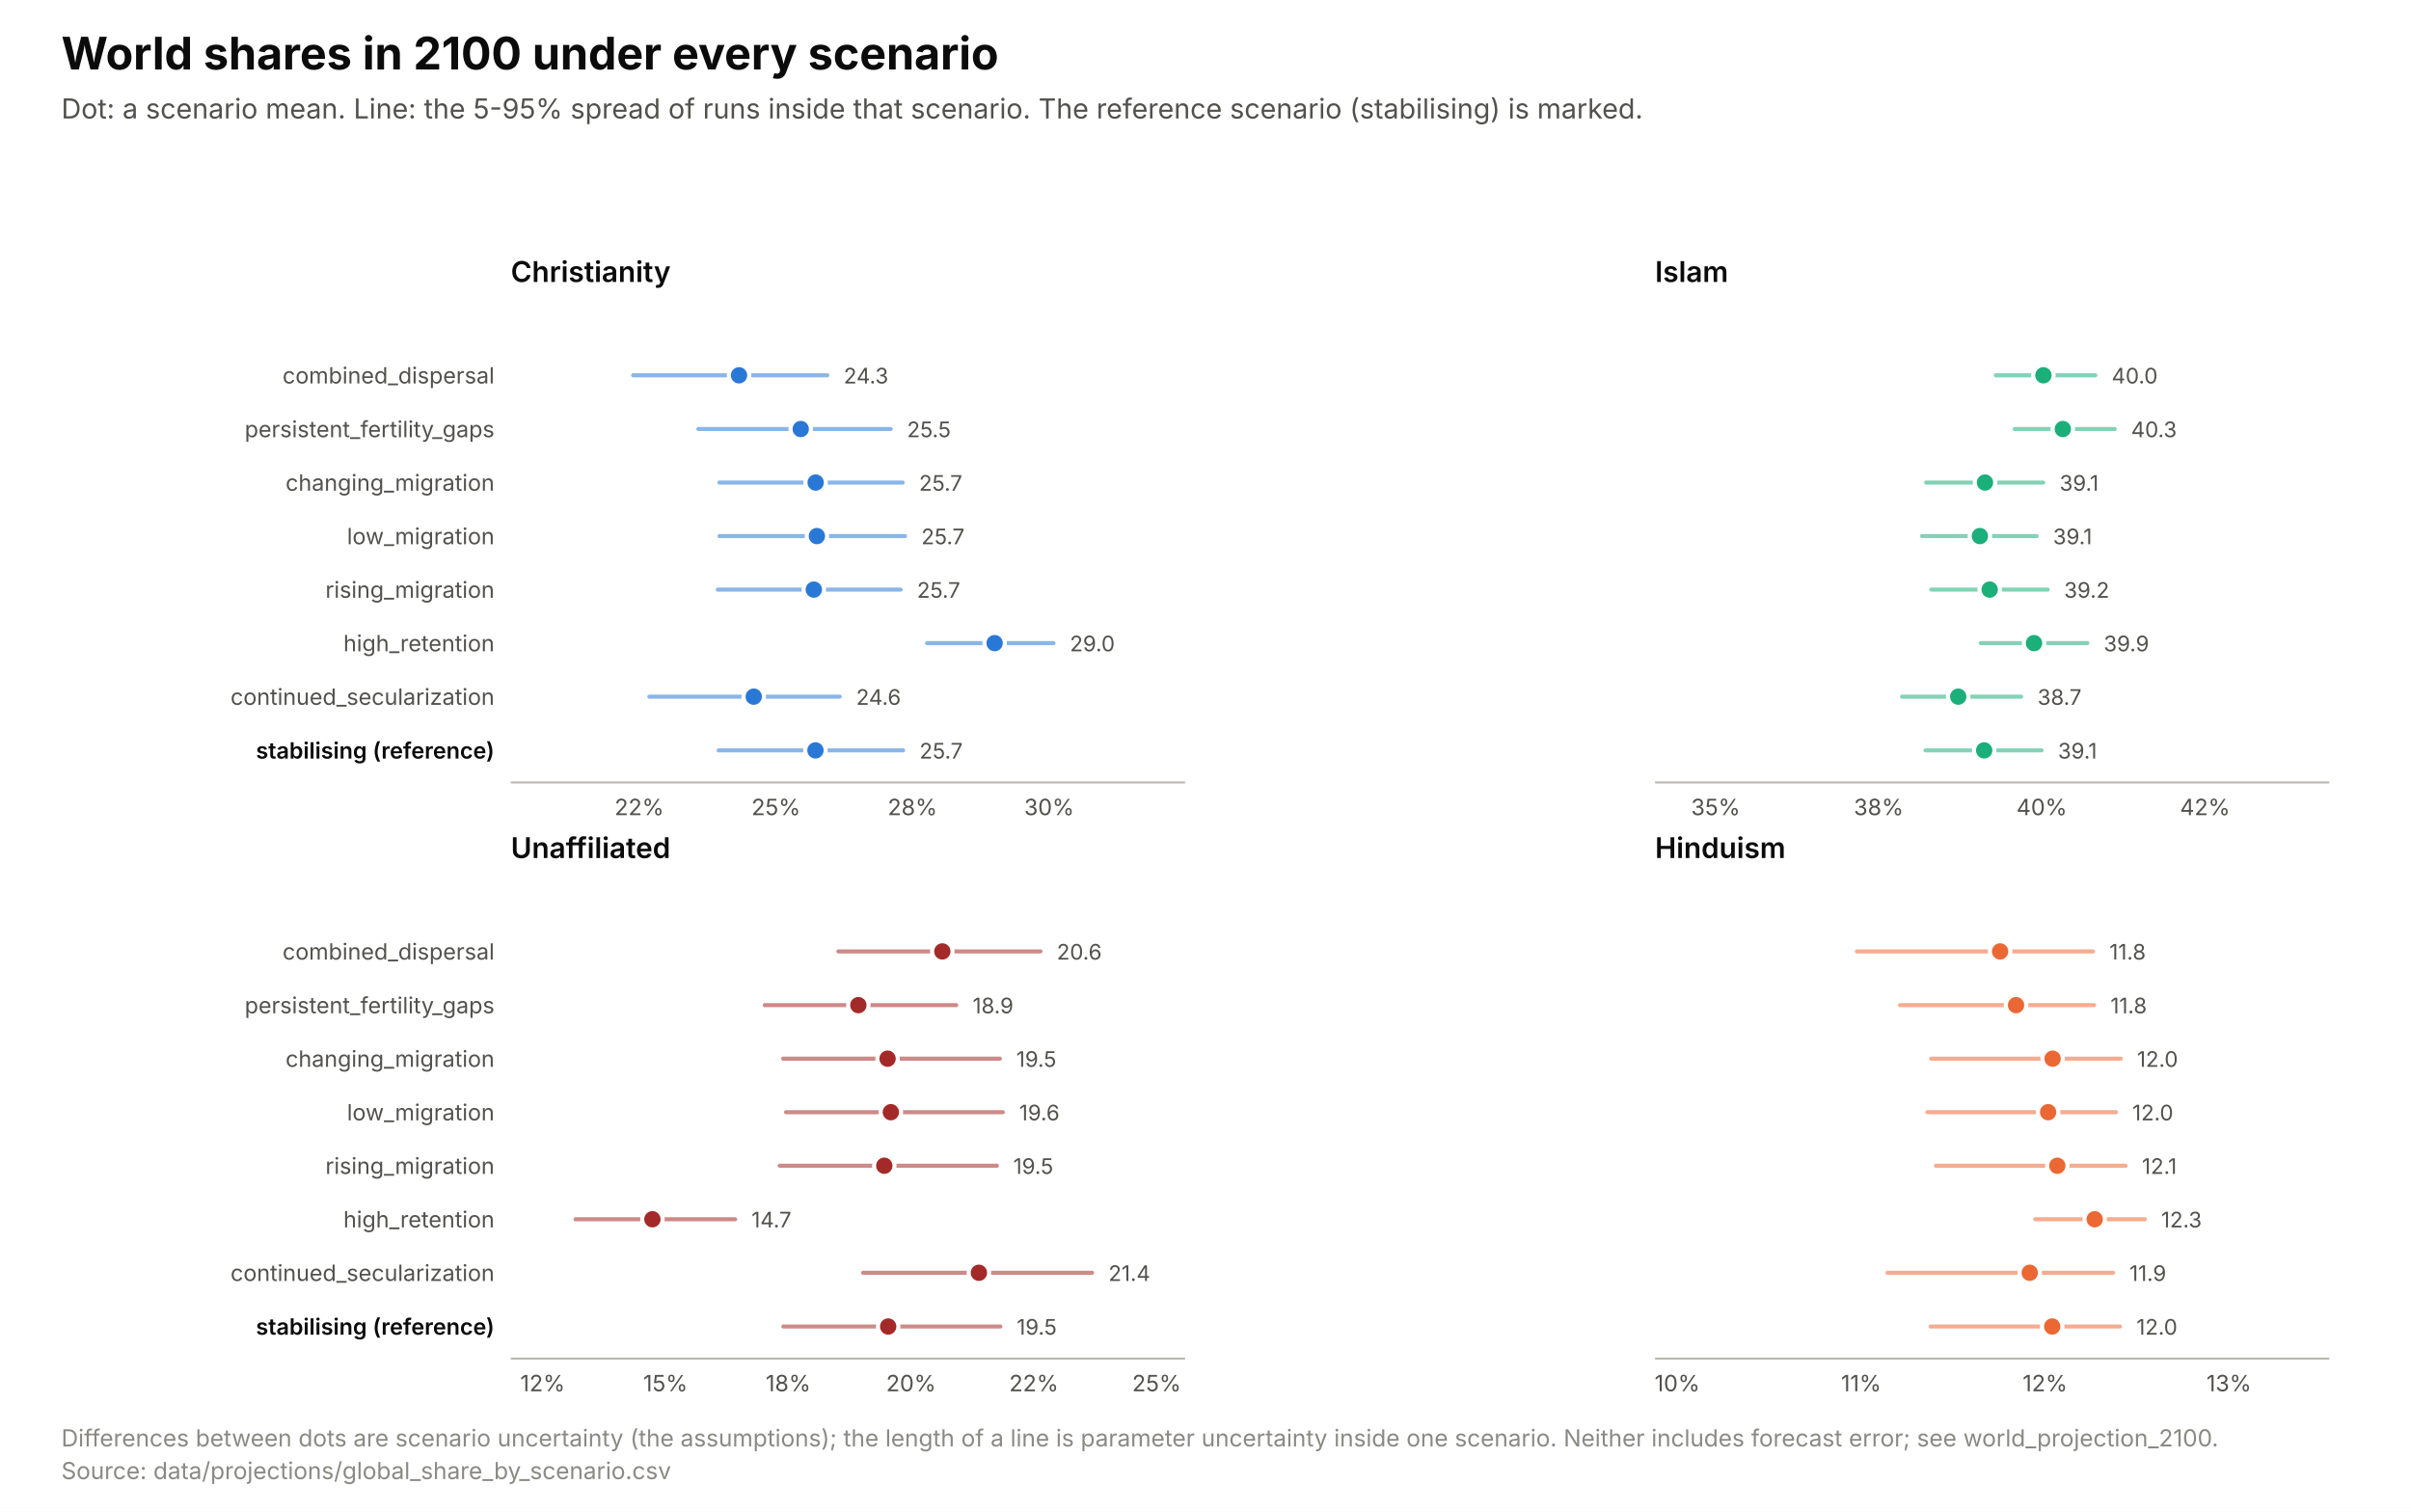
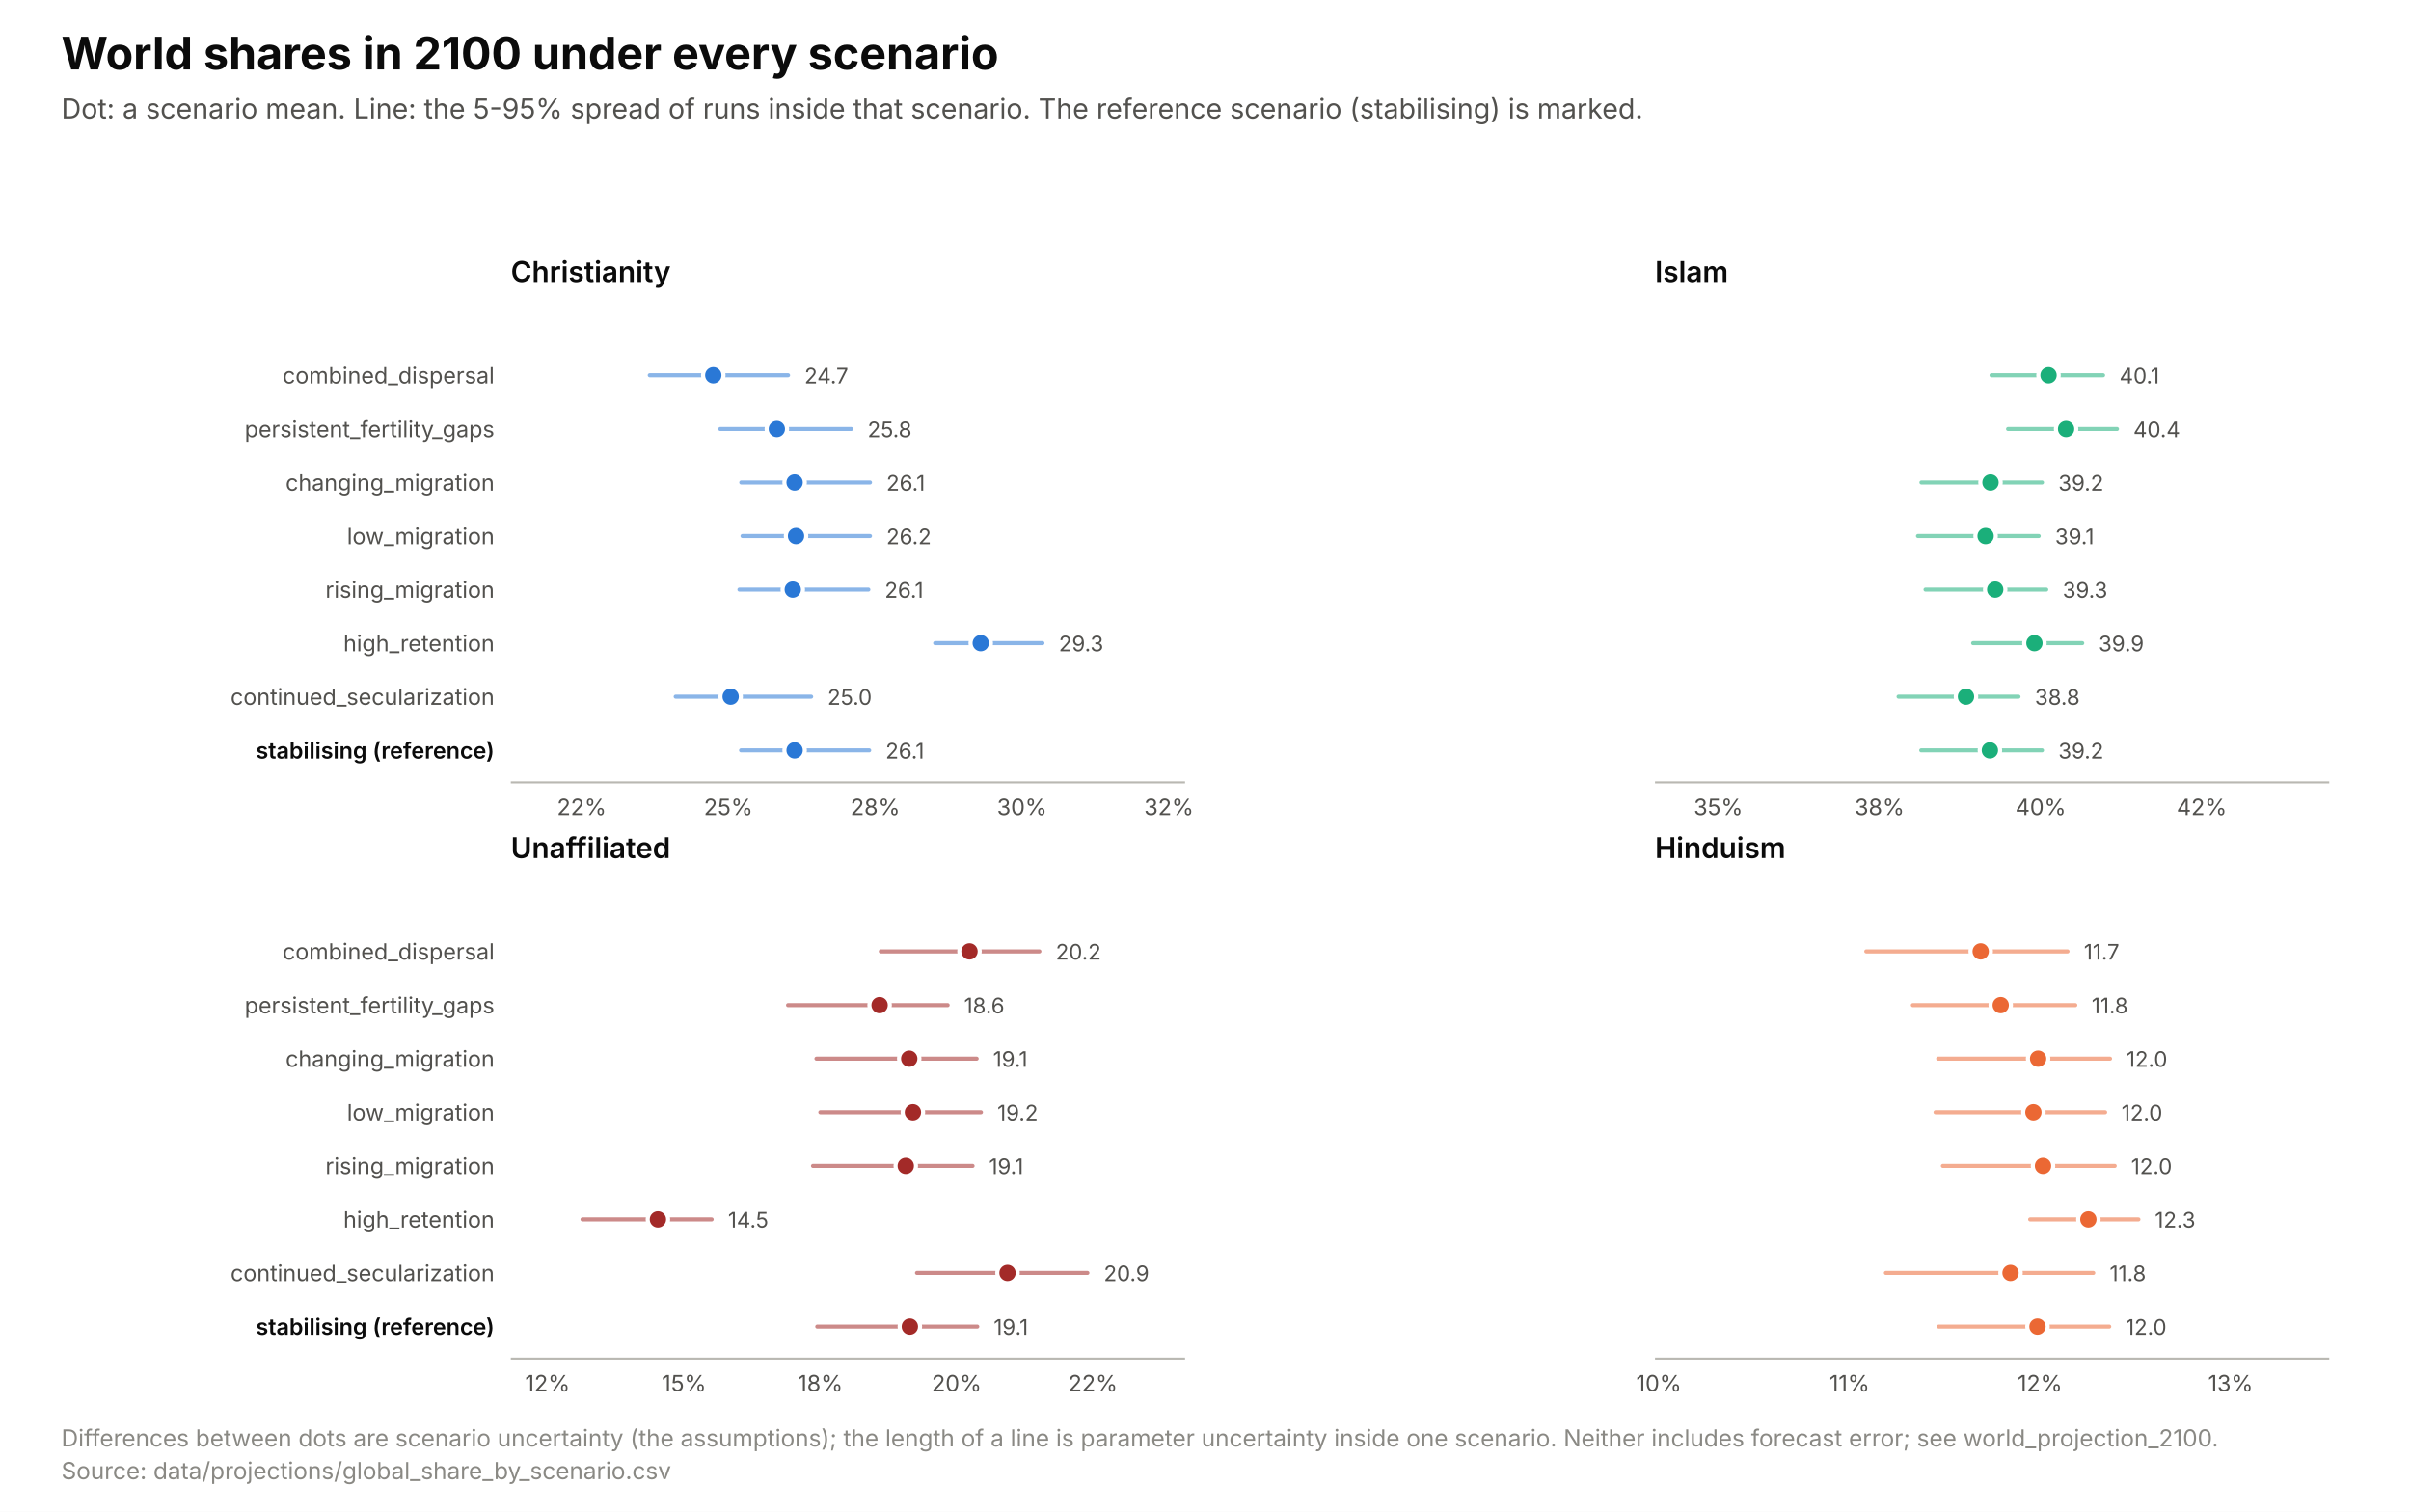
<svg xmlns="http://www.w3.org/2000/svg" viewBox="0 0 1180 740" role="img" font-family="system-ui,-apple-system,Segoe UI,sans-serif">
  <rect width="100%" height="100%" fill="#ffffff" />
  <text x="30" y="34" font-size="22" font-weight="700" fill="#0b0b0b">World shares in 2100 under every scenario</text>
  <text x="30" y="58" font-size="13.5" fill="#52514e">Dot: a scenario mean. Line: the 5-95% spread of runs inside that scenario. The reference scenario (stabilising) is marked.</text>
  <text x="250.0" y="138.0" font-size="14" fill="#0b0b0b" text-anchor="start" font-weight="600">Christianity</text>
-   <text x="312.9" y="399.0" font-size="11" fill="#52514e" text-anchor="middle">22%</text>
-   <text x="379.8" y="399.0" font-size="11" fill="#52514e" text-anchor="middle">25%</text>
-   <text x="446.6" y="399.0" font-size="11" fill="#52514e" text-anchor="middle">28%</text>
-   <text x="513.5" y="399.0" font-size="11" fill="#52514e" text-anchor="middle">30%</text>
+   <text x="284.7" y="399.0" font-size="11" fill="#52514e" text-anchor="middle">22%</text>
+   <text x="356.5" y="399.0" font-size="11" fill="#52514e" text-anchor="middle">25%</text>
+   <text x="428.4" y="399.0" font-size="11" fill="#52514e" text-anchor="middle">28%</text>
+   <text x="500.2" y="399.0" font-size="11" fill="#52514e" text-anchor="middle">30%</text>
+   <text x="572.1" y="399.0" font-size="11" fill="#52514e" text-anchor="middle">32%</text>
  <line x1="250.0" y1="383.0" x2="580.0" y2="383.0" stroke="#b9b8b2" stroke-width="1" />
-   <line x1="351.7" y1="367.3" x2="442.0" y2="367.3" stroke="#2a78d6" stroke-width="2.0" stroke-linecap="round" opacity="0.55" />
-   <g>
-     <circle cx="399.1" cy="367.3" r="5" fill="#2a78d6" stroke="#ffffff" stroke-width="2" />
-     <circle cx="399.1" cy="367.3" r="12" fill="transparent" />
+   <line x1="362.7" y1="367.3" x2="425.4" y2="367.3" stroke="#2a78d6" stroke-width="2.0" stroke-linecap="round" opacity="0.55" />
+   <g>
+     <circle cx="388.9" cy="367.3" r="5" fill="#2a78d6" stroke="#ffffff" stroke-width="2" />
+     <circle cx="388.9" cy="367.3" r="12" fill="transparent" />
  </g>
  <text x="242.0" y="371.3" font-size="11" fill="#0b0b0b" text-anchor="end" font-weight="600">stabilising (reference)</text>
-   <text x="450.0" y="371.3" font-size="10.5" fill="#52514e" text-anchor="start">25.7</text>
-   <line x1="317.8" y1="341.0" x2="411.0" y2="341.0" stroke="#2a78d6" stroke-width="2.0" stroke-linecap="round" opacity="0.55" />
-   <g>
-     <circle cx="368.9" cy="341.0" r="5" fill="#2a78d6" stroke="#ffffff" stroke-width="2" />
-     <circle cx="368.9" cy="341.0" r="12" fill="transparent" />
+   <text x="433.4" y="371.3" font-size="10.5" fill="#52514e" text-anchor="start">26.1</text>
+   <line x1="330.7" y1="341.0" x2="397.0" y2="341.0" stroke="#2a78d6" stroke-width="2.0" stroke-linecap="round" opacity="0.55" />
+   <g>
+     <circle cx="357.6" cy="341.0" r="5" fill="#2a78d6" stroke="#ffffff" stroke-width="2" />
+     <circle cx="357.6" cy="341.0" r="12" fill="transparent" />
  </g>
  <text x="242.0" y="345.0" font-size="11" fill="#52514e" text-anchor="end">continued_secularization</text>
-   <text x="419.0" y="345.0" font-size="10.5" fill="#52514e" text-anchor="start">24.6</text>
-   <line x1="453.7" y1="314.8" x2="515.6" y2="314.8" stroke="#2a78d6" stroke-width="2.0" stroke-linecap="round" opacity="0.55" />
-   <g>
-     <circle cx="486.8" cy="314.8" r="5" fill="#2a78d6" stroke="#ffffff" stroke-width="2" />
-     <circle cx="486.8" cy="314.8" r="12" fill="transparent" />
+   <text x="405.0" y="345.0" font-size="10.5" fill="#52514e" text-anchor="start">25.0</text>
+   <line x1="457.7" y1="314.8" x2="510.2" y2="314.8" stroke="#2a78d6" stroke-width="2.0" stroke-linecap="round" opacity="0.55" />
+   <g>
+     <circle cx="480.0" cy="314.8" r="5" fill="#2a78d6" stroke="#ffffff" stroke-width="2" />
+     <circle cx="480.0" cy="314.8" r="12" fill="transparent" />
  </g>
  <text x="242.0" y="318.8" font-size="11" fill="#52514e" text-anchor="end">high_retention</text>
-   <text x="523.6" y="318.8" font-size="10.5" fill="#52514e" text-anchor="start">29.0</text>
-   <line x1="351.3" y1="288.6" x2="440.8" y2="288.6" stroke="#2a78d6" stroke-width="2.0" stroke-linecap="round" opacity="0.55" />
-   <g>
-     <circle cx="398.3" cy="288.6" r="5" fill="#2a78d6" stroke="#ffffff" stroke-width="2" />
-     <circle cx="398.3" cy="288.6" r="12" fill="transparent" />
+   <text x="518.2" y="318.8" font-size="10.5" fill="#52514e" text-anchor="start">29.3</text>
+   <line x1="361.9" y1="288.6" x2="425.0" y2="288.6" stroke="#2a78d6" stroke-width="2.0" stroke-linecap="round" opacity="0.55" />
+   <g>
+     <circle cx="388.0" cy="288.6" r="5" fill="#2a78d6" stroke="#ffffff" stroke-width="2" />
+     <circle cx="388.0" cy="288.6" r="12" fill="transparent" />
  </g>
  <text x="242.0" y="292.6" font-size="11" fill="#52514e" text-anchor="end">rising_migration</text>
-   <text x="448.8" y="292.6" font-size="10.5" fill="#52514e" text-anchor="start">25.7</text>
-   <line x1="352.1" y1="262.4" x2="442.9" y2="262.4" stroke="#2a78d6" stroke-width="2.0" stroke-linecap="round" opacity="0.55" />
-   <g>
-     <circle cx="399.8" cy="262.4" r="5" fill="#2a78d6" stroke="#ffffff" stroke-width="2" />
-     <circle cx="399.8" cy="262.4" r="12" fill="transparent" />
+   <text x="433.0" y="292.6" font-size="10.5" fill="#52514e" text-anchor="start">26.1</text>
+   <line x1="363.4" y1="262.4" x2="425.8" y2="262.4" stroke="#2a78d6" stroke-width="2.0" stroke-linecap="round" opacity="0.55" />
+   <g>
+     <circle cx="389.6" cy="262.4" r="5" fill="#2a78d6" stroke="#ffffff" stroke-width="2" />
+     <circle cx="389.6" cy="262.4" r="12" fill="transparent" />
  </g>
  <text x="242.0" y="266.4" font-size="11" fill="#52514e" text-anchor="end">low_migration</text>
-   <text x="450.9" y="266.4" font-size="10.5" fill="#52514e" text-anchor="start">25.7</text>
-   <line x1="352.1" y1="236.2" x2="441.8" y2="236.2" stroke="#2a78d6" stroke-width="2.0" stroke-linecap="round" opacity="0.55" />
-   <g>
-     <circle cx="399.2" cy="236.2" r="5" fill="#2a78d6" stroke="#ffffff" stroke-width="2" />
-     <circle cx="399.2" cy="236.2" r="12" fill="transparent" />
+   <text x="433.8" y="266.4" font-size="10.5" fill="#52514e" text-anchor="start">26.2</text>
+   <line x1="362.8" y1="236.2" x2="425.8" y2="236.2" stroke="#2a78d6" stroke-width="2.0" stroke-linecap="round" opacity="0.55" />
+   <g>
+     <circle cx="388.9" cy="236.2" r="5" fill="#2a78d6" stroke="#ffffff" stroke-width="2" />
+     <circle cx="388.9" cy="236.2" r="12" fill="transparent" />
  </g>
  <text x="242.0" y="240.2" font-size="11" fill="#52514e" text-anchor="end">changing_migration</text>
-   <text x="449.8" y="240.2" font-size="10.5" fill="#52514e" text-anchor="start">25.7</text>
-   <line x1="341.8" y1="210.0" x2="435.9" y2="210.0" stroke="#2a78d6" stroke-width="2.0" stroke-linecap="round" opacity="0.55" />
-   <g>
-     <circle cx="391.9" cy="210.0" r="5" fill="#2a78d6" stroke="#ffffff" stroke-width="2" />
-     <circle cx="391.9" cy="210.0" r="12" fill="transparent" />
+   <text x="433.8" y="240.2" font-size="10.5" fill="#52514e" text-anchor="start">26.1</text>
+   <line x1="352.5" y1="210.0" x2="416.6" y2="210.0" stroke="#2a78d6" stroke-width="2.0" stroke-linecap="round" opacity="0.55" />
+   <g>
+     <circle cx="380.2" cy="210.0" r="5" fill="#2a78d6" stroke="#ffffff" stroke-width="2" />
+     <circle cx="380.2" cy="210.0" r="12" fill="transparent" />
  </g>
  <text x="242.0" y="214.0" font-size="11" fill="#52514e" text-anchor="end">persistent_fertility_gaps</text>
-   <text x="443.9" y="214.0" font-size="10.5" fill="#52514e" text-anchor="start">25.5</text>
-   <line x1="309.9" y1="183.7" x2="404.9" y2="183.7" stroke="#2a78d6" stroke-width="2.0" stroke-linecap="round" opacity="0.55" />
-   <g>
-     <circle cx="361.7" cy="183.7" r="5" fill="#2a78d6" stroke="#ffffff" stroke-width="2" />
-     <circle cx="361.7" cy="183.7" r="12" fill="transparent" />
+   <text x="424.6" y="214.0" font-size="10.5" fill="#52514e" text-anchor="start">25.8</text>
+   <line x1="318.0" y1="183.7" x2="385.7" y2="183.7" stroke="#2a78d6" stroke-width="2.0" stroke-linecap="round" opacity="0.55" />
+   <g>
+     <circle cx="349.1" cy="183.7" r="5" fill="#2a78d6" stroke="#ffffff" stroke-width="2" />
+     <circle cx="349.1" cy="183.7" r="12" fill="transparent" />
  </g>
  <text x="242.0" y="187.7" font-size="11" fill="#52514e" text-anchor="end">combined_dispersal</text>
-   <text x="412.9" y="187.7" font-size="10.5" fill="#52514e" text-anchor="start">24.3</text>
+   <text x="393.7" y="187.7" font-size="10.5" fill="#52514e" text-anchor="start">24.7</text>
  <text x="810.0" y="138.0" font-size="14" fill="#0b0b0b" text-anchor="start" font-weight="600">Islam</text>
-   <text x="839.7" y="399.0" font-size="11" fill="#52514e" text-anchor="middle">35%</text>
-   <text x="919.5" y="399.0" font-size="11" fill="#52514e" text-anchor="middle">38%</text>
-   <text x="999.3" y="399.0" font-size="11" fill="#52514e" text-anchor="middle">40%</text>
-   <text x="1079.2" y="399.0" font-size="11" fill="#52514e" text-anchor="middle">42%</text>
+   <text x="841.0" y="399.0" font-size="11" fill="#52514e" text-anchor="middle">35%</text>
+   <text x="919.9" y="399.0" font-size="11" fill="#52514e" text-anchor="middle">38%</text>
+   <text x="998.8" y="399.0" font-size="11" fill="#52514e" text-anchor="middle">40%</text>
+   <text x="1077.6" y="399.0" font-size="11" fill="#52514e" text-anchor="middle">42%</text>
  <line x1="810.0" y1="383.0" x2="1140.0" y2="383.0" stroke="#b9b8b2" stroke-width="1" />
-   <line x1="942.4" y1="367.3" x2="999.2" y2="367.3" stroke="#1baf7a" stroke-width="2.0" stroke-linecap="round" opacity="0.55" />
-   <g>
-     <circle cx="971.1" cy="367.3" r="5" fill="#1baf7a" stroke="#ffffff" stroke-width="2" />
-     <circle cx="971.1" cy="367.3" r="12" fill="transparent" />
-   </g>
-   <text x="1007.2" y="371.3" font-size="10.5" fill="#52514e" text-anchor="start">39.1</text>
-   <line x1="930.9" y1="341.0" x2="989.2" y2="341.0" stroke="#1baf7a" stroke-width="2.0" stroke-linecap="round" opacity="0.55" />
-   <g>
-     <circle cx="958.4" cy="341.0" r="5" fill="#1baf7a" stroke="#ffffff" stroke-width="2" />
-     <circle cx="958.4" cy="341.0" r="12" fill="transparent" />
-   </g>
-   <text x="997.2" y="345.0" font-size="10.5" fill="#52514e" text-anchor="start">38.7</text>
-   <line x1="969.4" y1="314.8" x2="1021.6" y2="314.8" stroke="#1baf7a" stroke-width="2.0" stroke-linecap="round" opacity="0.55" />
-   <g>
-     <circle cx="995.5" cy="314.8" r="5" fill="#1baf7a" stroke="#ffffff" stroke-width="2" />
-     <circle cx="995.5" cy="314.8" r="12" fill="transparent" />
-   </g>
-   <text x="1029.6" y="318.8" font-size="10.5" fill="#52514e" text-anchor="start">39.9</text>
-   <line x1="945.2" y1="288.6" x2="1002.2" y2="288.6" stroke="#1baf7a" stroke-width="2.0" stroke-linecap="round" opacity="0.55" />
-   <g>
-     <circle cx="973.8" cy="288.6" r="5" fill="#1baf7a" stroke="#ffffff" stroke-width="2" />
-     <circle cx="973.8" cy="288.6" r="12" fill="transparent" />
-   </g>
-   <text x="1010.2" y="292.6" font-size="10.5" fill="#52514e" text-anchor="start">39.2</text>
-   <line x1="940.7" y1="262.4" x2="996.8" y2="262.4" stroke="#1baf7a" stroke-width="2.0" stroke-linecap="round" opacity="0.55" />
-   <g>
-     <circle cx="969.0" cy="262.4" r="5" fill="#1baf7a" stroke="#ffffff" stroke-width="2" />
-     <circle cx="969.0" cy="262.4" r="12" fill="transparent" />
-   </g>
-   <text x="1004.8" y="266.4" font-size="10.5" fill="#52514e" text-anchor="start">39.1</text>
-   <line x1="942.7" y1="236.2" x2="1000.0" y2="236.2" stroke="#1baf7a" stroke-width="2.0" stroke-linecap="round" opacity="0.55" />
-   <g>
-     <circle cx="971.5" cy="236.2" r="5" fill="#1baf7a" stroke="#ffffff" stroke-width="2" />
-     <circle cx="971.5" cy="236.2" r="12" fill="transparent" />
-   </g>
-   <text x="1008.0" y="240.2" font-size="10.5" fill="#52514e" text-anchor="start">39.1</text>
-   <line x1="986.0" y1="210.0" x2="1035.0" y2="210.0" stroke="#1baf7a" stroke-width="2.0" stroke-linecap="round" opacity="0.55" />
-   <g>
-     <circle cx="1009.6" cy="210.0" r="5" fill="#1baf7a" stroke="#ffffff" stroke-width="2" />
-     <circle cx="1009.6" cy="210.0" r="12" fill="transparent" />
-   </g>
-   <text x="1043.0" y="214.0" font-size="10.5" fill="#52514e" text-anchor="start">40.3</text>
-   <line x1="976.8" y1="183.7" x2="1025.5" y2="183.7" stroke="#1baf7a" stroke-width="2.0" stroke-linecap="round" opacity="0.55" />
-   <g>
-     <circle cx="1000.1" cy="183.7" r="5" fill="#1baf7a" stroke="#ffffff" stroke-width="2" />
-     <circle cx="1000.1" cy="183.7" r="12" fill="transparent" />
-   </g>
-   <text x="1033.5" y="187.7" font-size="10.5" fill="#52514e" text-anchor="start">40.0</text>
+   <line x1="940.3" y1="367.3" x2="999.4" y2="367.3" stroke="#1baf7a" stroke-width="2.0" stroke-linecap="round" opacity="0.55" />
+   <g>
+     <circle cx="973.9" cy="367.3" r="5" fill="#1baf7a" stroke="#ffffff" stroke-width="2" />
+     <circle cx="973.9" cy="367.3" r="12" fill="transparent" />
+   </g>
+   <text x="1007.4" y="371.3" font-size="10.5" fill="#52514e" text-anchor="start">39.2</text>
+   <line x1="929.2" y1="341.0" x2="987.9" y2="341.0" stroke="#1baf7a" stroke-width="2.0" stroke-linecap="round" opacity="0.55" />
+   <g>
+     <circle cx="962.2" cy="341.0" r="5" fill="#1baf7a" stroke="#ffffff" stroke-width="2" />
+     <circle cx="962.2" cy="341.0" r="12" fill="transparent" />
+   </g>
+   <text x="995.9" y="345.0" font-size="10.5" fill="#52514e" text-anchor="start">38.8</text>
+   <line x1="965.7" y1="314.8" x2="1019.1" y2="314.8" stroke="#1baf7a" stroke-width="2.0" stroke-linecap="round" opacity="0.55" />
+   <g>
+     <circle cx="995.7" cy="314.8" r="5" fill="#1baf7a" stroke="#ffffff" stroke-width="2" />
+     <circle cx="995.7" cy="314.8" r="12" fill="transparent" />
+   </g>
+   <text x="1027.1" y="318.8" font-size="10.5" fill="#52514e" text-anchor="start">39.9</text>
+   <line x1="942.4" y1="288.6" x2="1001.5" y2="288.6" stroke="#1baf7a" stroke-width="2.0" stroke-linecap="round" opacity="0.55" />
+   <g>
+     <circle cx="976.5" cy="288.6" r="5" fill="#1baf7a" stroke="#ffffff" stroke-width="2" />
+     <circle cx="976.5" cy="288.6" r="12" fill="transparent" />
+   </g>
+   <text x="1009.5" y="292.6" font-size="10.5" fill="#52514e" text-anchor="start">39.3</text>
+   <line x1="938.7" y1="262.4" x2="997.8" y2="262.4" stroke="#1baf7a" stroke-width="2.0" stroke-linecap="round" opacity="0.55" />
+   <g>
+     <circle cx="971.8" cy="262.4" r="5" fill="#1baf7a" stroke="#ffffff" stroke-width="2" />
+     <circle cx="971.8" cy="262.4" r="12" fill="transparent" />
+   </g>
+   <text x="1005.8" y="266.4" font-size="10.5" fill="#52514e" text-anchor="start">39.1</text>
+   <line x1="940.4" y1="236.2" x2="999.4" y2="236.2" stroke="#1baf7a" stroke-width="2.0" stroke-linecap="round" opacity="0.55" />
+   <g>
+     <circle cx="974.2" cy="236.2" r="5" fill="#1baf7a" stroke="#ffffff" stroke-width="2" />
+     <circle cx="974.2" cy="236.2" r="12" fill="transparent" />
+   </g>
+   <text x="1007.4" y="240.2" font-size="10.5" fill="#52514e" text-anchor="start">39.2</text>
+   <line x1="982.8" y1="210.0" x2="1036.1" y2="210.0" stroke="#1baf7a" stroke-width="2.0" stroke-linecap="round" opacity="0.55" />
+   <g>
+     <circle cx="1011.2" cy="210.0" r="5" fill="#1baf7a" stroke="#ffffff" stroke-width="2" />
+     <circle cx="1011.2" cy="210.0" r="12" fill="transparent" />
+   </g>
+   <text x="1044.1" y="214.0" font-size="10.5" fill="#52514e" text-anchor="start">40.4</text>
+   <line x1="974.7" y1="183.7" x2="1029.3" y2="183.7" stroke="#1baf7a" stroke-width="2.0" stroke-linecap="round" opacity="0.55" />
+   <g>
+     <circle cx="1002.6" cy="183.7" r="5" fill="#1baf7a" stroke="#ffffff" stroke-width="2" />
+     <circle cx="1002.6" cy="183.7" r="12" fill="transparent" />
+   </g>
+   <text x="1037.3" y="187.7" font-size="10.5" fill="#52514e" text-anchor="start">40.1</text>
  <text x="250.0" y="420.0" font-size="14" fill="#0b0b0b" text-anchor="start" font-weight="600">Unaffiliated</text>
-   <text x="265.6" y="681.0" font-size="11" fill="#52514e" text-anchor="middle">12%</text>
-   <text x="325.7" y="681.0" font-size="11" fill="#52514e" text-anchor="middle">15%</text>
-   <text x="385.8" y="681.0" font-size="11" fill="#52514e" text-anchor="middle">18%</text>
-   <text x="445.9" y="681.0" font-size="11" fill="#52514e" text-anchor="middle">20%</text>
-   <text x="506.0" y="681.0" font-size="11" fill="#52514e" text-anchor="middle">22%</text>
-   <text x="566.1" y="681.0" font-size="11" fill="#52514e" text-anchor="middle">25%</text>
+   <text x="268.0" y="681.0" font-size="11" fill="#52514e" text-anchor="middle">12%</text>
+   <text x="334.8" y="681.0" font-size="11" fill="#52514e" text-anchor="middle">15%</text>
+   <text x="401.5" y="681.0" font-size="11" fill="#52514e" text-anchor="middle">18%</text>
+   <text x="468.2" y="681.0" font-size="11" fill="#52514e" text-anchor="middle">20%</text>
+   <text x="534.9" y="681.0" font-size="11" fill="#52514e" text-anchor="middle">22%</text>
  <line x1="250.0" y1="665.0" x2="580.0" y2="665.0" stroke="#b9b8b2" stroke-width="1" />
-   <line x1="383.4" y1="649.3" x2="489.6" y2="649.3" stroke="#a32a28" stroke-width="2.0" stroke-linecap="round" opacity="0.55" />
-   <g>
-     <circle cx="434.7" cy="649.3" r="5" fill="#a32a28" stroke="#ffffff" stroke-width="2" />
-     <circle cx="434.7" cy="649.3" r="12" fill="transparent" />
+   <line x1="400.0" y1="649.3" x2="478.3" y2="649.3" stroke="#a32a28" stroke-width="2.0" stroke-linecap="round" opacity="0.55" />
+   <g>
+     <circle cx="445.3" cy="649.3" r="5" fill="#a32a28" stroke="#ffffff" stroke-width="2" />
+     <circle cx="445.3" cy="649.3" r="12" fill="transparent" />
  </g>
  <text x="242.0" y="653.3" font-size="11" fill="#0b0b0b" text-anchor="end" font-weight="600">stabilising (reference)</text>
-   <text x="497.6" y="653.3" font-size="10.5" fill="#52514e" text-anchor="start">19.5</text>
-   <line x1="422.4" y1="623.0" x2="534.5" y2="623.0" stroke="#a32a28" stroke-width="2.0" stroke-linecap="round" opacity="0.55" />
-   <g>
-     <circle cx="479.1" cy="623.0" r="5" fill="#a32a28" stroke="#ffffff" stroke-width="2" />
-     <circle cx="479.1" cy="623.0" r="12" fill="transparent" />
+   <text x="486.3" y="653.3" font-size="10.5" fill="#52514e" text-anchor="start">19.1</text>
+   <line x1="448.8" y1="623.0" x2="532.2" y2="623.0" stroke="#a32a28" stroke-width="2.0" stroke-linecap="round" opacity="0.55" />
+   <g>
+     <circle cx="493.1" cy="623.0" r="5" fill="#a32a28" stroke="#ffffff" stroke-width="2" />
+     <circle cx="493.1" cy="623.0" r="12" fill="transparent" />
  </g>
  <text x="242.0" y="627.0" font-size="11" fill="#52514e" text-anchor="end">continued_secularization</text>
-   <text x="542.5" y="627.0" font-size="10.5" fill="#52514e" text-anchor="start">21.4</text>
-   <line x1="281.7" y1="596.8" x2="359.8" y2="596.8" stroke="#a32a28" stroke-width="2.0" stroke-linecap="round" opacity="0.55" />
-   <g>
-     <circle cx="319.3" cy="596.8" r="5" fill="#a32a28" stroke="#ffffff" stroke-width="2" />
-     <circle cx="319.3" cy="596.8" r="12" fill="transparent" />
+   <text x="540.2" y="627.0" font-size="10.5" fill="#52514e" text-anchor="start">20.9</text>
+   <line x1="285.1" y1="596.8" x2="348.3" y2="596.8" stroke="#a32a28" stroke-width="2.0" stroke-linecap="round" opacity="0.55" />
+   <g>
+     <circle cx="322.0" cy="596.8" r="5" fill="#a32a28" stroke="#ffffff" stroke-width="2" />
+     <circle cx="322.0" cy="596.8" r="12" fill="transparent" />
  </g>
  <text x="242.0" y="600.8" font-size="11" fill="#52514e" text-anchor="end">high_retention</text>
-   <text x="367.8" y="600.8" font-size="10.5" fill="#52514e" text-anchor="start">14.7</text>
-   <line x1="381.6" y1="570.6" x2="487.9" y2="570.6" stroke="#a32a28" stroke-width="2.0" stroke-linecap="round" opacity="0.55" />
-   <g>
-     <circle cx="432.8" cy="570.6" r="5" fill="#a32a28" stroke="#ffffff" stroke-width="2" />
-     <circle cx="432.8" cy="570.6" r="12" fill="transparent" />
+   <text x="356.3" y="600.8" font-size="10.5" fill="#52514e" text-anchor="start">14.5</text>
+   <line x1="397.9" y1="570.6" x2="476.0" y2="570.6" stroke="#a32a28" stroke-width="2.0" stroke-linecap="round" opacity="0.55" />
+   <g>
+     <circle cx="443.3" cy="570.6" r="5" fill="#a32a28" stroke="#ffffff" stroke-width="2" />
+     <circle cx="443.3" cy="570.6" r="12" fill="transparent" />
  </g>
  <text x="242.0" y="574.6" font-size="11" fill="#52514e" text-anchor="end">rising_migration</text>
-   <text x="495.9" y="574.6" font-size="10.5" fill="#52514e" text-anchor="start">19.5</text>
-   <line x1="384.7" y1="544.4" x2="490.8" y2="544.4" stroke="#a32a28" stroke-width="2.0" stroke-linecap="round" opacity="0.55" />
-   <g>
-     <circle cx="436.0" cy="544.4" r="5" fill="#a32a28" stroke="#ffffff" stroke-width="2" />
-     <circle cx="436.0" cy="544.4" r="12" fill="transparent" />
+   <text x="484.0" y="574.6" font-size="10.5" fill="#52514e" text-anchor="start">19.1</text>
+   <line x1="401.5" y1="544.4" x2="480.1" y2="544.4" stroke="#a32a28" stroke-width="2.0" stroke-linecap="round" opacity="0.55" />
+   <g>
+     <circle cx="446.8" cy="544.4" r="5" fill="#a32a28" stroke="#ffffff" stroke-width="2" />
+     <circle cx="446.8" cy="544.4" r="12" fill="transparent" />
  </g>
  <text x="242.0" y="548.4" font-size="11" fill="#52514e" text-anchor="end">low_migration</text>
-   <text x="498.8" y="548.4" font-size="10.5" fill="#52514e" text-anchor="start">19.6</text>
-   <line x1="383.3" y1="518.2" x2="489.4" y2="518.2" stroke="#a32a28" stroke-width="2.0" stroke-linecap="round" opacity="0.55" />
-   <g>
-     <circle cx="434.4" cy="518.2" r="5" fill="#a32a28" stroke="#ffffff" stroke-width="2" />
-     <circle cx="434.4" cy="518.2" r="12" fill="transparent" />
+   <text x="488.1" y="548.4" font-size="10.5" fill="#52514e" text-anchor="start">19.2</text>
+   <line x1="399.6" y1="518.2" x2="478.0" y2="518.2" stroke="#a32a28" stroke-width="2.0" stroke-linecap="round" opacity="0.55" />
+   <g>
+     <circle cx="445.0" cy="518.2" r="5" fill="#a32a28" stroke="#ffffff" stroke-width="2" />
+     <circle cx="445.0" cy="518.2" r="12" fill="transparent" />
  </g>
  <text x="242.0" y="522.2" font-size="11" fill="#52514e" text-anchor="end">changing_migration</text>
-   <text x="497.4" y="522.2" font-size="10.5" fill="#52514e" text-anchor="start">19.5</text>
-   <line x1="374.3" y1="492.0" x2="468.0" y2="492.0" stroke="#a32a28" stroke-width="2.0" stroke-linecap="round" opacity="0.55" />
-   <g>
-     <circle cx="420.1" cy="492.0" r="5" fill="#a32a28" stroke="#ffffff" stroke-width="2" />
-     <circle cx="420.1" cy="492.0" r="12" fill="transparent" />
+   <text x="486.0" y="522.2" font-size="10.5" fill="#52514e" text-anchor="start">19.1</text>
+   <line x1="385.7" y1="492.0" x2="463.8" y2="492.0" stroke="#a32a28" stroke-width="2.0" stroke-linecap="round" opacity="0.55" />
+   <g>
+     <circle cx="430.5" cy="492.0" r="5" fill="#a32a28" stroke="#ffffff" stroke-width="2" />
+     <circle cx="430.5" cy="492.0" r="12" fill="transparent" />
  </g>
  <text x="242.0" y="496.0" font-size="11" fill="#52514e" text-anchor="end">persistent_fertility_gaps</text>
-   <text x="476.0" y="496.0" font-size="10.5" fill="#52514e" text-anchor="start">18.9</text>
-   <line x1="410.3" y1="465.7" x2="509.2" y2="465.7" stroke="#a32a28" stroke-width="2.0" stroke-linecap="round" opacity="0.55" />
-   <g>
-     <circle cx="461.2" cy="465.7" r="5" fill="#a32a28" stroke="#ffffff" stroke-width="2" />
-     <circle cx="461.2" cy="465.7" r="12" fill="transparent" />
+   <text x="471.8" y="496.0" font-size="10.5" fill="#52514e" text-anchor="start">18.6</text>
+   <line x1="431.1" y1="465.7" x2="508.7" y2="465.7" stroke="#a32a28" stroke-width="2.0" stroke-linecap="round" opacity="0.55" />
+   <g>
+     <circle cx="474.5" cy="465.7" r="5" fill="#a32a28" stroke="#ffffff" stroke-width="2" />
+     <circle cx="474.5" cy="465.7" r="12" fill="transparent" />
  </g>
  <text x="242.0" y="469.7" font-size="11" fill="#52514e" text-anchor="end">combined_dispersal</text>
-   <text x="517.2" y="469.7" font-size="10.5" fill="#52514e" text-anchor="start">20.6</text>
+   <text x="516.7" y="469.7" font-size="10.5" fill="#52514e" text-anchor="start">20.2</text>
  <text x="810.0" y="420.0" font-size="14" fill="#0b0b0b" text-anchor="start" font-weight="600">Hinduism</text>
-   <text x="820.9" y="681.0" font-size="11" fill="#52514e" text-anchor="middle">10%</text>
-   <text x="910.9" y="681.0" font-size="11" fill="#52514e" text-anchor="middle">11%</text>
-   <text x="1000.9" y="681.0" font-size="11" fill="#52514e" text-anchor="middle">12%</text>
-   <text x="1090.9" y="681.0" font-size="11" fill="#52514e" text-anchor="middle">13%</text>
+   <text x="811.9" y="681.0" font-size="11" fill="#52514e" text-anchor="middle">10%</text>
+   <text x="905.2" y="681.0" font-size="11" fill="#52514e" text-anchor="middle">11%</text>
+   <text x="998.4" y="681.0" font-size="11" fill="#52514e" text-anchor="middle">12%</text>
+   <text x="1091.7" y="681.0" font-size="11" fill="#52514e" text-anchor="middle">13%</text>
  <line x1="810.0" y1="665.0" x2="1140.0" y2="665.0" stroke="#b9b8b2" stroke-width="1" />
-   <line x1="944.9" y1="649.3" x2="1037.6" y2="649.3" stroke="#eb6834" stroke-width="2.0" stroke-linecap="round" opacity="0.55" />
-   <g>
-     <circle cx="1004.4" cy="649.3" r="5" fill="#eb6834" stroke="#ffffff" stroke-width="2" />
-     <circle cx="1004.4" cy="649.3" r="12" fill="transparent" />
-   </g>
-   <text x="1045.6" y="653.3" font-size="10.5" fill="#52514e" text-anchor="start">12.0</text>
-   <line x1="923.8" y1="623.0" x2="1034.2" y2="623.0" stroke="#eb6834" stroke-width="2.0" stroke-linecap="round" opacity="0.55" />
-   <g>
-     <circle cx="993.4" cy="623.0" r="5" fill="#eb6834" stroke="#ffffff" stroke-width="2" />
-     <circle cx="993.4" cy="623.0" r="12" fill="transparent" />
-   </g>
-   <text x="1042.2" y="627.0" font-size="10.5" fill="#52514e" text-anchor="start">11.9</text>
-   <line x1="996.1" y1="596.8" x2="1049.7" y2="596.8" stroke="#eb6834" stroke-width="2.0" stroke-linecap="round" opacity="0.55" />
-   <g>
-     <circle cx="1025.2" cy="596.8" r="5" fill="#eb6834" stroke="#ffffff" stroke-width="2" />
-     <circle cx="1025.2" cy="596.8" r="12" fill="transparent" />
-   </g>
-   <text x="1057.7" y="600.8" font-size="10.5" fill="#52514e" text-anchor="start">12.3</text>
-   <line x1="947.5" y1="570.6" x2="1040.3" y2="570.6" stroke="#eb6834" stroke-width="2.0" stroke-linecap="round" opacity="0.55" />
-   <g>
-     <circle cx="1006.9" cy="570.6" r="5" fill="#eb6834" stroke="#ffffff" stroke-width="2" />
-     <circle cx="1006.9" cy="570.6" r="12" fill="transparent" />
-   </g>
-   <text x="1048.3" y="574.6" font-size="10.5" fill="#52514e" text-anchor="start">12.1</text>
-   <line x1="943.3" y1="544.4" x2="1035.6" y2="544.4" stroke="#eb6834" stroke-width="2.0" stroke-linecap="round" opacity="0.55" />
-   <g>
-     <circle cx="1002.4" cy="544.4" r="5" fill="#eb6834" stroke="#ffffff" stroke-width="2" />
-     <circle cx="1002.4" cy="544.4" r="12" fill="transparent" />
-   </g>
-   <text x="1043.6" y="548.4" font-size="10.5" fill="#52514e" text-anchor="start">12.0</text>
-   <line x1="945.2" y1="518.2" x2="1037.9" y2="518.2" stroke="#eb6834" stroke-width="2.0" stroke-linecap="round" opacity="0.55" />
-   <g>
-     <circle cx="1004.6" cy="518.2" r="5" fill="#eb6834" stroke="#ffffff" stroke-width="2" />
-     <circle cx="1004.6" cy="518.2" r="12" fill="transparent" />
-   </g>
-   <text x="1045.9" y="522.2" font-size="10.5" fill="#52514e" text-anchor="start">12.0</text>
-   <line x1="929.9" y1="492.0" x2="1024.9" y2="492.0" stroke="#eb6834" stroke-width="2.0" stroke-linecap="round" opacity="0.55" />
-   <g>
-     <circle cx="986.7" cy="492.0" r="5" fill="#eb6834" stroke="#ffffff" stroke-width="2" />
-     <circle cx="986.7" cy="492.0" r="12" fill="transparent" />
-   </g>
-   <text x="1032.9" y="496.0" font-size="10.5" fill="#52514e" text-anchor="start">11.8</text>
-   <line x1="908.8" y1="465.7" x2="1024.4" y2="465.7" stroke="#eb6834" stroke-width="2.0" stroke-linecap="round" opacity="0.55" />
-   <g>
-     <circle cx="978.9" cy="465.7" r="5" fill="#eb6834" stroke="#ffffff" stroke-width="2" />
-     <circle cx="978.9" cy="465.7" r="12" fill="transparent" />
-   </g>
-   <text x="1032.4" y="469.7" font-size="10.5" fill="#52514e" text-anchor="start">11.8</text>
+   <line x1="948.9" y1="649.3" x2="1032.3" y2="649.3" stroke="#eb6834" stroke-width="2.0" stroke-linecap="round" opacity="0.55" />
+   <g>
+     <circle cx="997.2" cy="649.3" r="5" fill="#eb6834" stroke="#ffffff" stroke-width="2" />
+     <circle cx="997.2" cy="649.3" r="12" fill="transparent" />
+   </g>
+   <text x="1040.3" y="653.3" font-size="10.5" fill="#52514e" text-anchor="start">12.0</text>
+   <line x1="923.0" y1="623.0" x2="1024.5" y2="623.0" stroke="#eb6834" stroke-width="2.0" stroke-linecap="round" opacity="0.55" />
+   <g>
+     <circle cx="984.0" cy="623.0" r="5" fill="#eb6834" stroke="#ffffff" stroke-width="2" />
+     <circle cx="984.0" cy="623.0" r="12" fill="transparent" />
+   </g>
+   <text x="1032.5" y="627.0" font-size="10.5" fill="#52514e" text-anchor="start">11.8</text>
+   <line x1="993.6" y1="596.8" x2="1046.6" y2="596.8" stroke="#eb6834" stroke-width="2.0" stroke-linecap="round" opacity="0.55" />
+   <g>
+     <circle cx="1022.1" cy="596.8" r="5" fill="#eb6834" stroke="#ffffff" stroke-width="2" />
+     <circle cx="1022.1" cy="596.8" r="12" fill="transparent" />
+   </g>
+   <text x="1054.6" y="600.8" font-size="10.5" fill="#52514e" text-anchor="start">12.3</text>
+   <line x1="950.9" y1="570.6" x2="1035.0" y2="570.6" stroke="#eb6834" stroke-width="2.0" stroke-linecap="round" opacity="0.55" />
+   <g>
+     <circle cx="999.9" cy="570.6" r="5" fill="#eb6834" stroke="#ffffff" stroke-width="2" />
+     <circle cx="999.9" cy="570.6" r="12" fill="transparent" />
+   </g>
+   <text x="1043.0" y="574.6" font-size="10.5" fill="#52514e" text-anchor="start">12.0</text>
+   <line x1="947.3" y1="544.4" x2="1030.3" y2="544.4" stroke="#eb6834" stroke-width="2.0" stroke-linecap="round" opacity="0.55" />
+   <g>
+     <circle cx="995.2" cy="544.4" r="5" fill="#eb6834" stroke="#ffffff" stroke-width="2" />
+     <circle cx="995.2" cy="544.4" r="12" fill="transparent" />
+   </g>
+   <text x="1038.3" y="548.4" font-size="10.5" fill="#52514e" text-anchor="start">12.0</text>
+   <line x1="948.6" y1="518.2" x2="1032.7" y2="518.2" stroke="#eb6834" stroke-width="2.0" stroke-linecap="round" opacity="0.55" />
+   <g>
+     <circle cx="997.5" cy="518.2" r="5" fill="#eb6834" stroke="#ffffff" stroke-width="2" />
+     <circle cx="997.5" cy="518.2" r="12" fill="transparent" />
+   </g>
+   <text x="1040.7" y="522.2" font-size="10.5" fill="#52514e" text-anchor="start">12.0</text>
+   <line x1="936.2" y1="492.0" x2="1015.7" y2="492.0" stroke="#eb6834" stroke-width="2.0" stroke-linecap="round" opacity="0.55" />
+   <g>
+     <circle cx="979.2" cy="492.0" r="5" fill="#eb6834" stroke="#ffffff" stroke-width="2" />
+     <circle cx="979.2" cy="492.0" r="12" fill="transparent" />
+   </g>
+   <text x="1023.7" y="496.0" font-size="10.5" fill="#52514e" text-anchor="start">11.8</text>
+   <line x1="913.4" y1="465.7" x2="1011.9" y2="465.7" stroke="#eb6834" stroke-width="2.0" stroke-linecap="round" opacity="0.55" />
+   <g>
+     <circle cx="969.4" cy="465.7" r="5" fill="#eb6834" stroke="#ffffff" stroke-width="2" />
+     <circle cx="969.4" cy="465.7" r="12" fill="transparent" />
+   </g>
+   <text x="1019.9" y="469.7" font-size="10.5" fill="#52514e" text-anchor="start">11.7</text>
  <text x="30.0" y="708.0" font-size="11.5" fill="#8a8984" text-anchor="start">Differences between dots are scenario uncertainty (the assumptions); the length of a line is parameter uncertainty inside one scenario. Neither includes forecast error; see world_projection_2100.</text>
  <text x="30.0" y="724.0" font-size="11.5" fill="#8a8984" text-anchor="start">Source: data/projections/global_share_by_scenario.csv</text>
</svg>
